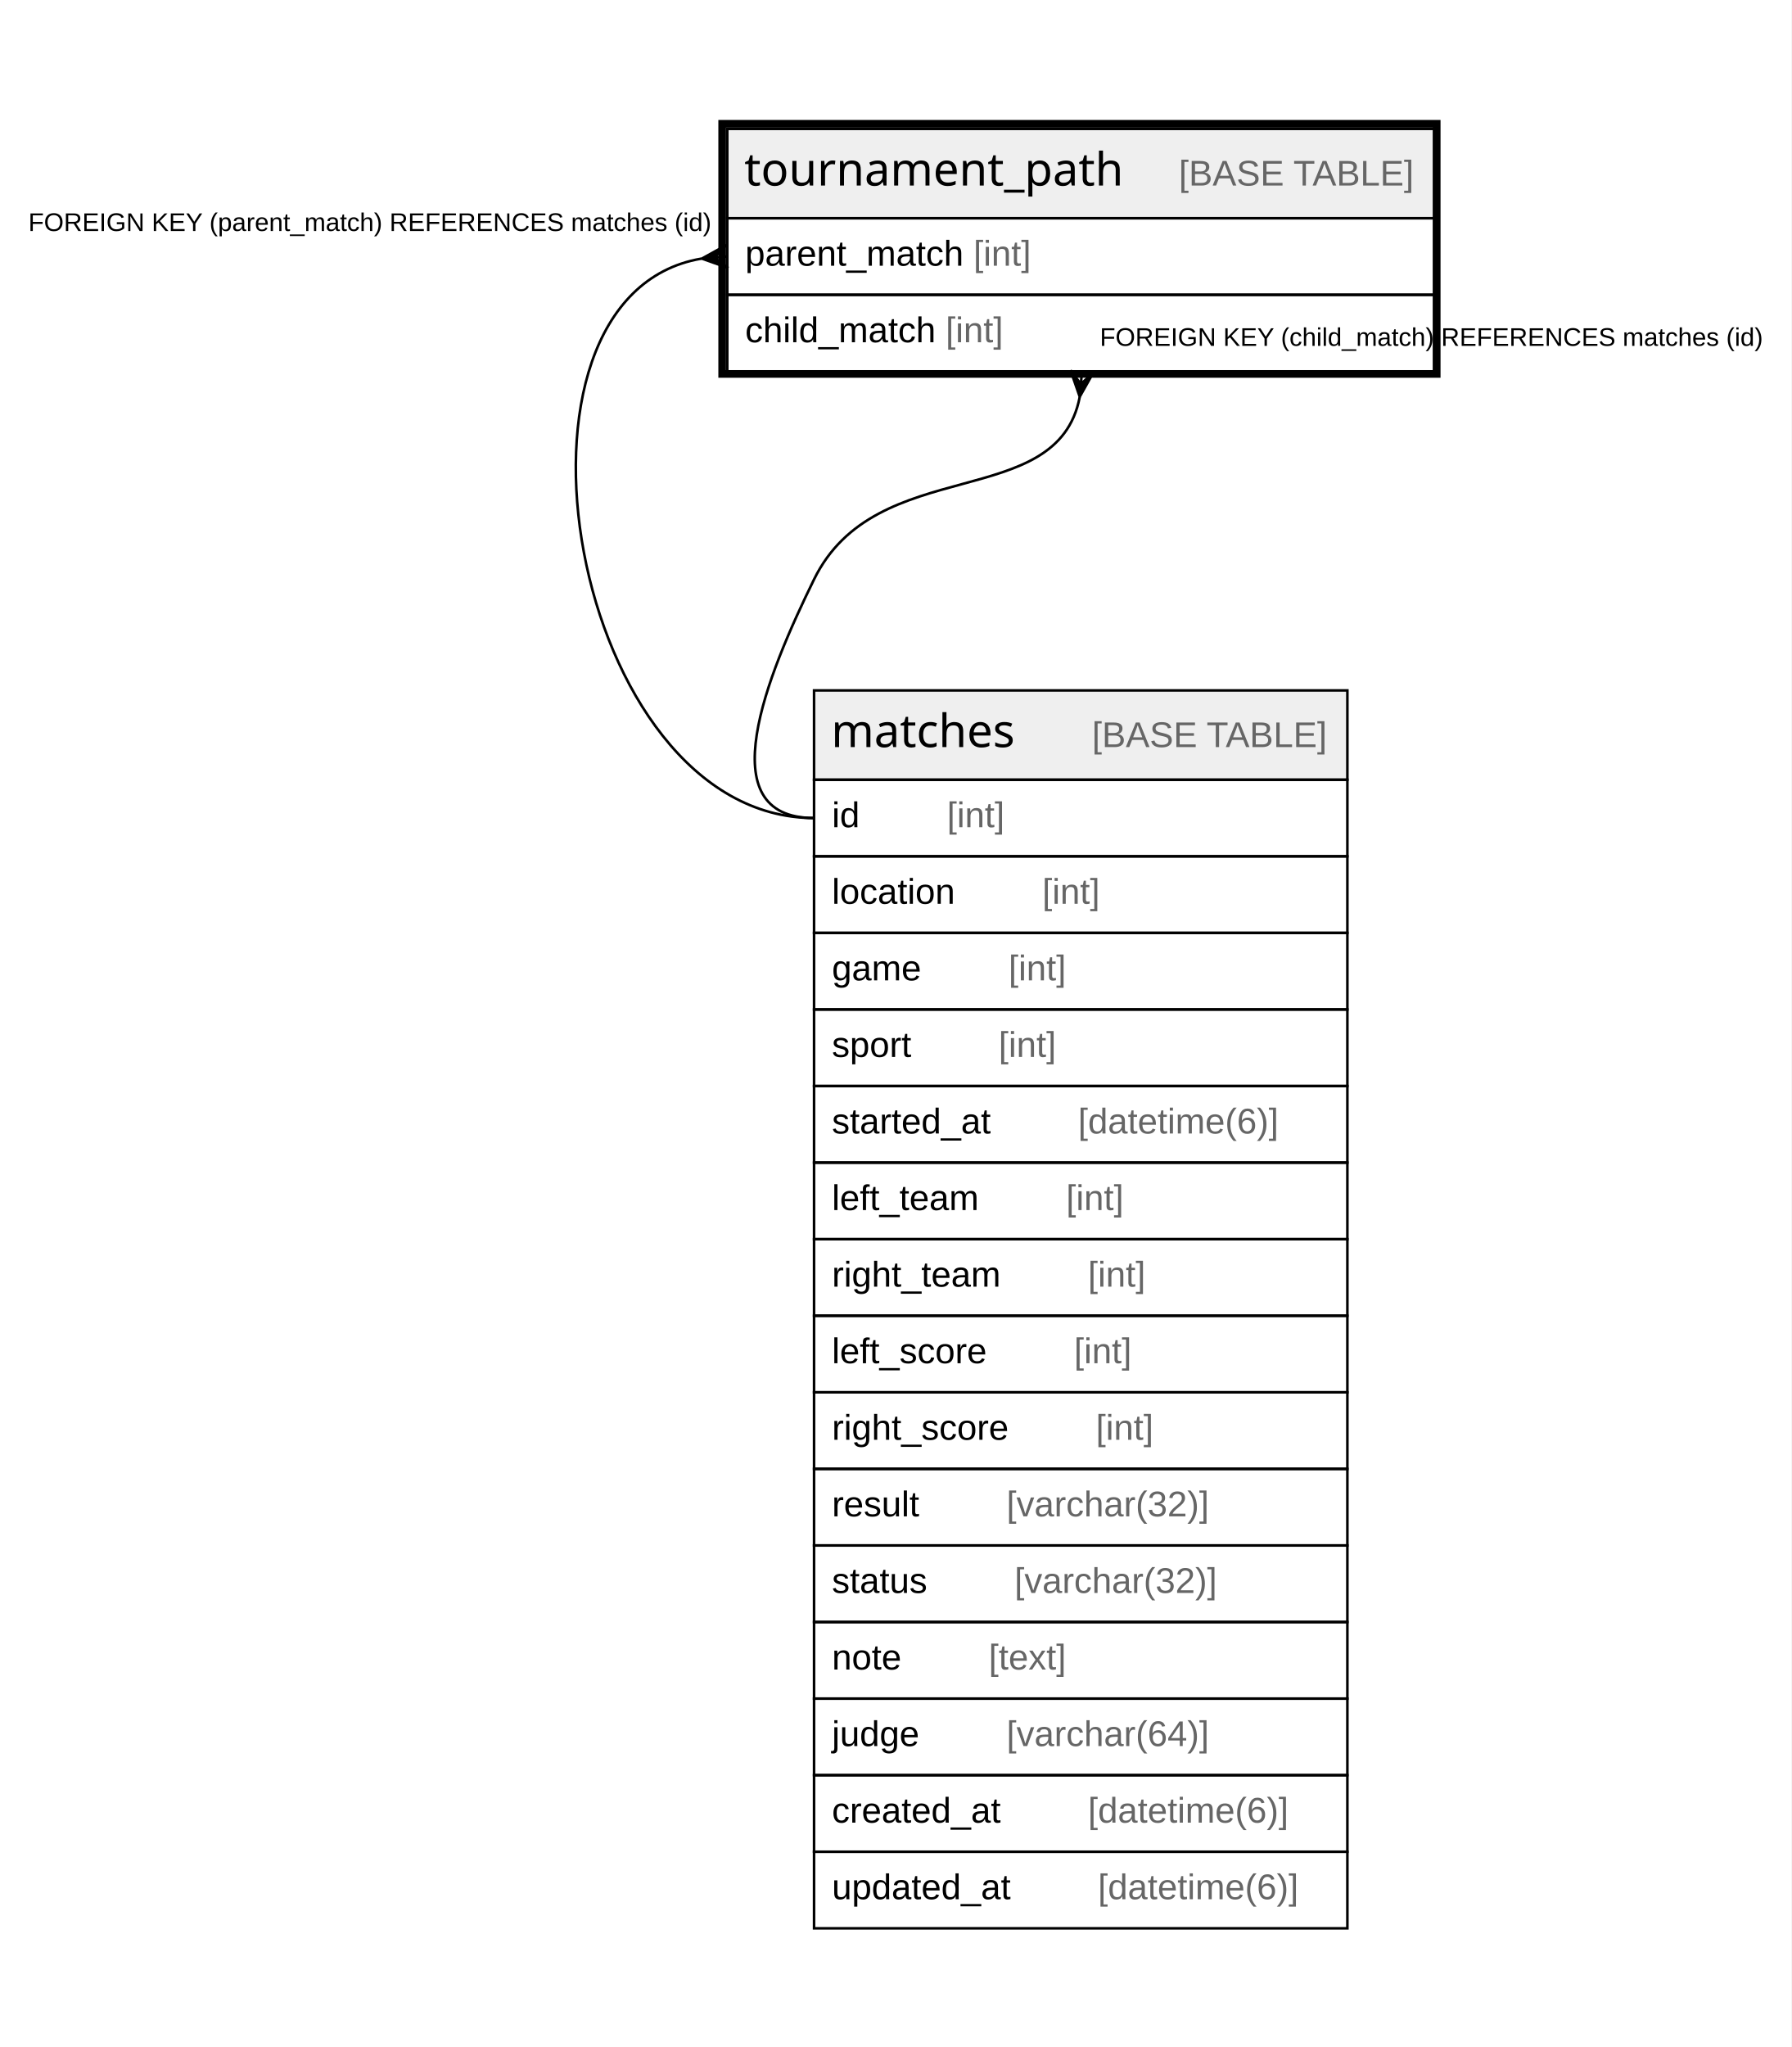
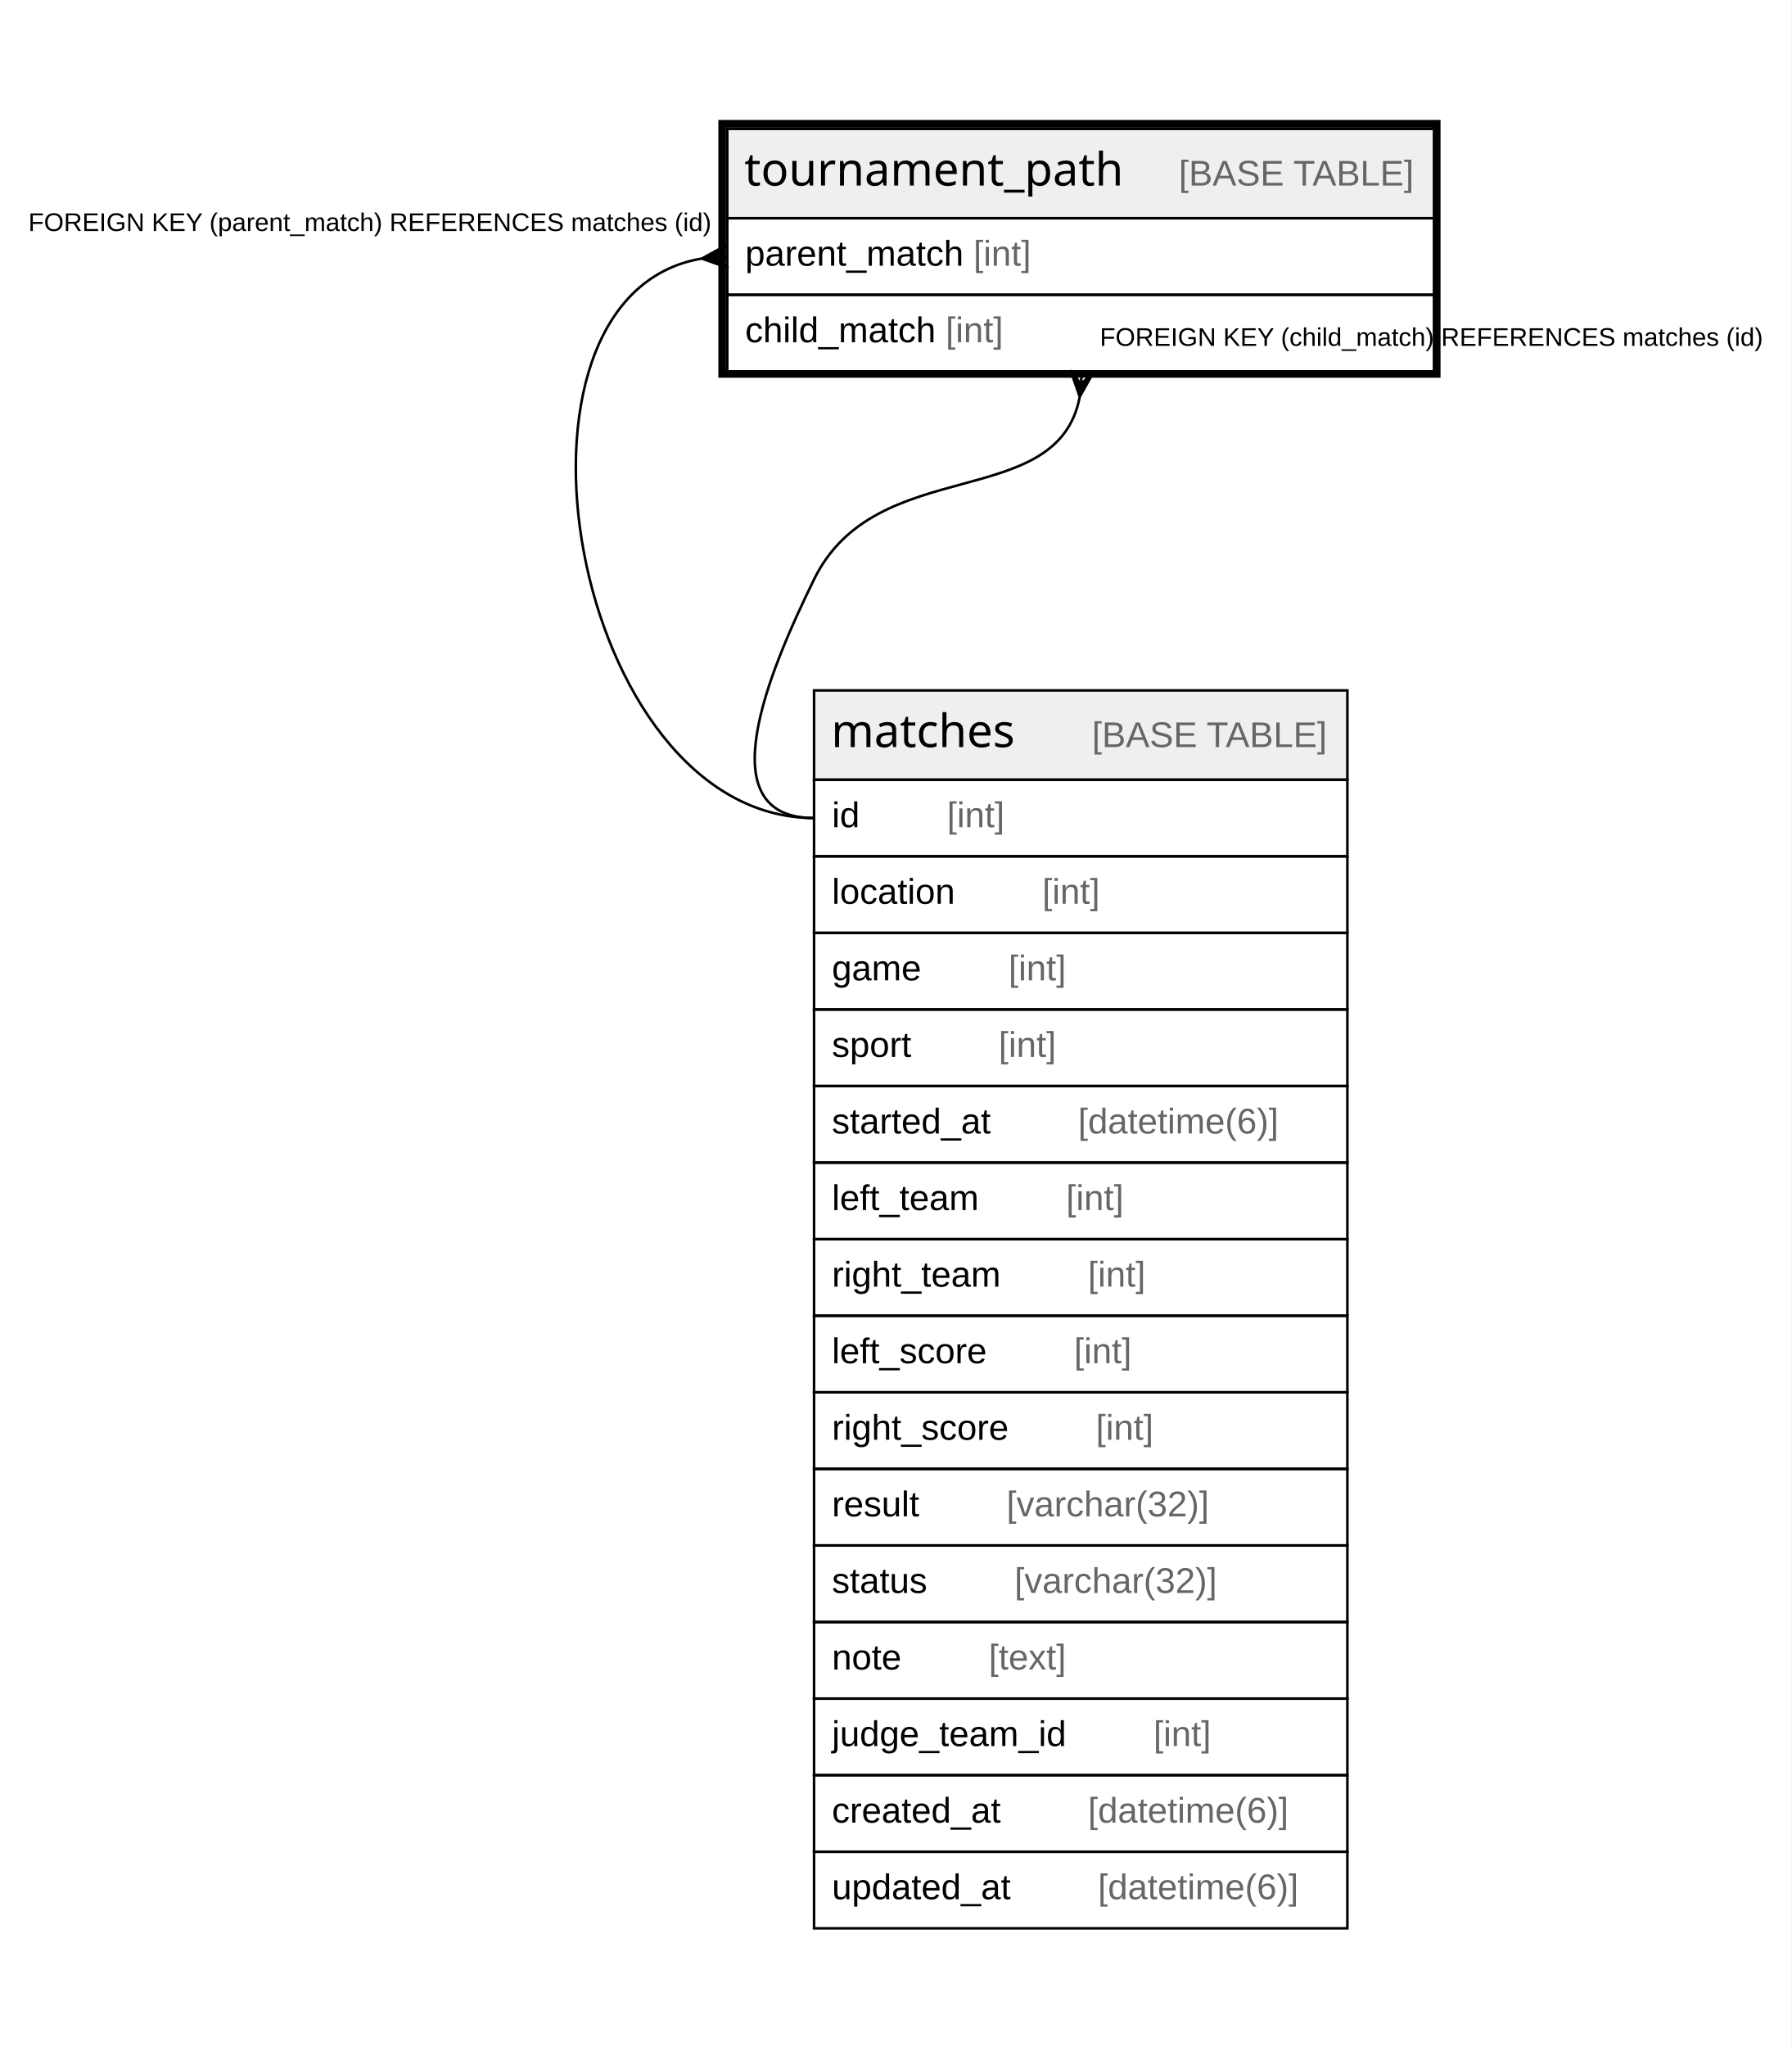
<svg xmlns="http://www.w3.org/2000/svg" width="702pt" height="802pt" viewBox="0.00 0.00 702.00 802.00">
  <g id="graph0" class="graph" transform="scale(1 1) rotate(0) translate(4 798)">
    <polygon fill="#ffffff" stroke="transparent" points="-4,4 -4,-798 698,-798 698,4 -4,4" />
    <g id="node1" class="node">
      <polygon fill="#efefef" stroke="transparent" points="281,-712.5 281,-747.5 558,-747.5 558,-712.5 281,-712.5" />
      <polygon fill="none" stroke="#000000" points="281,-712.5 281,-747.5 558,-747.5 558,-712.5 281,-712.5" />
      <text text-anchor="start" x="287.69" y="-725.3" font-family="Arial Bold" font-size="18.00" fill="#000000">tournament_path</text>
      <text text-anchor="start" x="423.743" y="-725.3" font-family="Arial" font-size="14.00" fill="#000000">    </text>
      <text text-anchor="start" x="457.947" y="-725.3" font-family="Arial" font-size="14.00" fill="#666666">[BASE TABLE]</text>
      <polygon fill="none" stroke="#000000" points="281,-682.5 281,-712.5 558,-712.5 558,-682.5 281,-682.5" />
      <text text-anchor="start" x="288" y="-693.9" font-family="Arial" font-size="14.00" fill="#000000">parent_match </text>
      <text text-anchor="start" x="377.471" y="-693.9" font-family="Arial" font-size="14.00" fill="#666666">[int]</text>
      <polygon fill="none" stroke="#000000" points="281,-652.5 281,-682.5 558,-682.5 558,-652.5 281,-652.5" />
      <text text-anchor="start" x="288" y="-663.9" font-family="Arial" font-size="14.00" fill="#000000">child_match </text>
      <text text-anchor="start" x="366.568" y="-663.9" font-family="Arial" font-size="14.00" fill="#666666">[int]</text>
      <polygon fill="none" stroke="#000000" stroke-width="3" points="279,-651.5 279,-749.5 559,-749.5 559,-651.5 279,-651.5" />
    </g>
    <g id="node2" class="node">
      <polygon fill="#efefef" stroke="transparent" points="315,-492.5 315,-527.5 524,-527.5 524,-492.5 315,-492.5" />
      <polygon fill="none" stroke="#000000" points="315,-492.5 315,-527.5 524,-527.5 524,-492.5 315,-492.5" />
      <text text-anchor="start" x="321.709" y="-505.3" font-family="Arial Bold" font-size="18.00" fill="#000000">matches</text>
      <text text-anchor="start" x="389.723" y="-505.3" font-family="Arial" font-size="14.00" fill="#000000">    </text>
      <text text-anchor="start" x="423.927" y="-505.3" font-family="Arial" font-size="14.00" fill="#666666">[BASE TABLE]</text>
      <polygon fill="none" stroke="#000000" points="315,-462.5 315,-492.5 524,-492.5 524,-462.5 315,-462.5" />
      <text text-anchor="start" x="322" y="-473.9" font-family="Arial" font-size="14.00" fill="#000000">id    </text>
      <text text-anchor="start" x="367.094" y="-473.9" font-family="Arial" font-size="14.00" fill="#666666">[int]</text>
      <polygon fill="none" stroke="#000000" points="315,-432.5 315,-462.5 524,-462.5 524,-432.5 315,-432.5" />
      <text text-anchor="start" x="322" y="-443.9" font-family="Arial" font-size="14.00" fill="#000000">location    </text>
      <text text-anchor="start" x="404.439" y="-443.9" font-family="Arial" font-size="14.00" fill="#666666">[int]</text>
      <polygon fill="none" stroke="#000000" points="315,-402.5 315,-432.5 524,-432.5 524,-402.5 315,-402.5" />
      <text text-anchor="start" x="322" y="-413.9" font-family="Arial" font-size="14.00" fill="#000000">game    </text>
      <text text-anchor="start" x="391.213" y="-413.9" font-family="Arial" font-size="14.00" fill="#666666">[int]</text>
      <polygon fill="none" stroke="#000000" points="315,-372.5 315,-402.5 524,-402.5 524,-372.5 315,-372.5" />
      <text text-anchor="start" x="322" y="-383.9" font-family="Arial" font-size="14.00" fill="#000000">sport    </text>
      <text text-anchor="start" x="387.321" y="-383.9" font-family="Arial" font-size="14.00" fill="#666666">[int]</text>
      <polygon fill="none" stroke="#000000" points="315,-342.5 315,-372.5 524,-372.5 524,-342.5 315,-342.5" />
      <text text-anchor="start" x="322" y="-353.9" font-family="Arial" font-size="14.00" fill="#000000">started_at    </text>
      <text text-anchor="start" x="418.45" y="-353.9" font-family="Arial" font-size="14.00" fill="#666666">[datetime(6)]</text>
      <polygon fill="none" stroke="#000000" points="315,-312.5 315,-342.5 524,-342.5 524,-312.5 315,-312.5" />
      <text text-anchor="start" x="322" y="-323.9" font-family="Arial" font-size="14.00" fill="#000000">left_team    </text>
      <text text-anchor="start" x="413.774" y="-323.9" font-family="Arial" font-size="14.00" fill="#666666">[int]</text>
      <polygon fill="none" stroke="#000000" points="315,-282.5 315,-312.5 524,-312.5 524,-282.5 315,-282.5" />
      <text text-anchor="start" x="322" y="-293.9" font-family="Arial" font-size="14.00" fill="#000000">right_team    </text>
      <text text-anchor="start" x="422.327" y="-293.9" font-family="Arial" font-size="14.00" fill="#666666">[int]</text>
      <polygon fill="none" stroke="#000000" points="315,-252.5 315,-282.5 524,-282.5 524,-252.5 315,-252.5" />
      <text text-anchor="start" x="322" y="-263.9" font-family="Arial" font-size="14.00" fill="#000000">left_score    </text>
      <text text-anchor="start" x="416.884" y="-263.9" font-family="Arial" font-size="14.00" fill="#666666">[int]</text>
      <polygon fill="none" stroke="#000000" points="315,-222.5 315,-252.5 524,-252.5 524,-222.5 315,-222.5" />
      <text text-anchor="start" x="322" y="-233.9" font-family="Arial" font-size="14.00" fill="#000000">right_score    </text>
      <text text-anchor="start" x="425.436" y="-233.9" font-family="Arial" font-size="14.00" fill="#666666">[int]</text>
      <polygon fill="none" stroke="#000000" points="315,-192.5 315,-222.5 524,-222.5 524,-192.5 315,-192.5" />
      <text text-anchor="start" x="322" y="-203.9" font-family="Arial" font-size="14.00" fill="#000000">result    </text>
      <text text-anchor="start" x="390.428" y="-203.9" font-family="Arial" font-size="14.00" fill="#666666">[varchar(32)]</text>
      <polygon fill="none" stroke="#000000" points="315,-162.5 315,-192.5 524,-192.5 524,-162.5 315,-162.5" />
      <text text-anchor="start" x="322" y="-173.9" font-family="Arial" font-size="14.00" fill="#000000">status    </text>
      <text text-anchor="start" x="393.551" y="-173.9" font-family="Arial" font-size="14.00" fill="#666666">[varchar(32)]</text>
      <polygon fill="none" stroke="#000000" points="315,-132.5 315,-162.5 524,-162.5 524,-132.5 315,-132.5" />
      <text text-anchor="start" x="322" y="-143.9" font-family="Arial" font-size="14.00" fill="#000000">note    </text>
      <text text-anchor="start" x="383.443" y="-143.9" font-family="Arial" font-size="14.00" fill="#666666">[text]</text>
      <polygon fill="none" stroke="#000000" points="315,-102.5 315,-132.5 524,-132.5 524,-102.5 315,-102.5" />
-       <text text-anchor="start" x="322" y="-113.9" font-family="Arial" font-size="14.00" fill="#000000">judge    </text>
-       <text text-anchor="start" x="390.442" y="-113.9" font-family="Arial" font-size="14.00" fill="#666666">[varchar(64)]</text>
+       <text text-anchor="start" x="322" y="-113.9" font-family="Arial" font-size="14.00" fill="#000000">judge_team_id    </text>
+       <text text-anchor="start" x="448.013" y="-113.9" font-family="Arial" font-size="14.00" fill="#666666">[int]</text>
      <polygon fill="none" stroke="#000000" points="315,-72.5 315,-102.5 524,-102.5 524,-72.5 315,-72.5" />
      <text text-anchor="start" x="322" y="-83.9" font-family="Arial" font-size="14.00" fill="#000000">created_at    </text>
      <text text-anchor="start" x="422.342" y="-83.9" font-family="Arial" font-size="14.00" fill="#666666">[datetime(6)]</text>
      <polygon fill="none" stroke="#000000" points="315,-42.5 315,-72.5 524,-72.5 524,-42.5 315,-42.5" />
      <text text-anchor="start" x="322" y="-53.9" font-family="Arial" font-size="14.00" fill="#000000">updated_at    </text>
      <text text-anchor="start" x="426.247" y="-53.9" font-family="Arial" font-size="14.00" fill="#666666">[datetime(6)]</text>
    </g>
    <g id="edge1" class="edge">
      <path fill="none" stroke="#000000" d="M270.793,-696.659C184.603,-681.889 219.636,-477.5 315,-477.5" />
      <polygon fill="#000000" stroke="#000000" points="271.034,-696.679 280.63,-701.985 276.017,-697.089 281,-697.5 281,-697.5 281,-697.5 276.017,-697.089 281.37,-693.015 271.034,-696.679 271.034,-696.679" />
      <text text-anchor="start" x="7.104" y="-707.5" font-family="Arial" font-size="10.00" fill="#000000">FOREIGN KEY (parent_match) REFERENCES matches (id)</text>
    </g>
    <g id="edge2" class="edge">
      <path fill="none" stroke="#000000" d="M419.106,-642.432C410.33,-596.927 339.357,-620.739 315,-571 296.724,-533.679 273.444,-477.5 315,-477.5" />
      <polygon fill="#000000" stroke="#000000" points="419.116,-642.539 415.518,-652.898 419.558,-647.52 420,-652.5 420,-652.5 420,-652.5 419.558,-647.52 424.482,-652.102 419.116,-642.539 419.116,-642.539" />
      <text text-anchor="start" x="426.998" y="-662.5" font-family="Arial" font-size="10.00" fill="#000000">FOREIGN KEY (child_match) REFERENCES matches (id)</text>
    </g>
  </g>
</svg>
